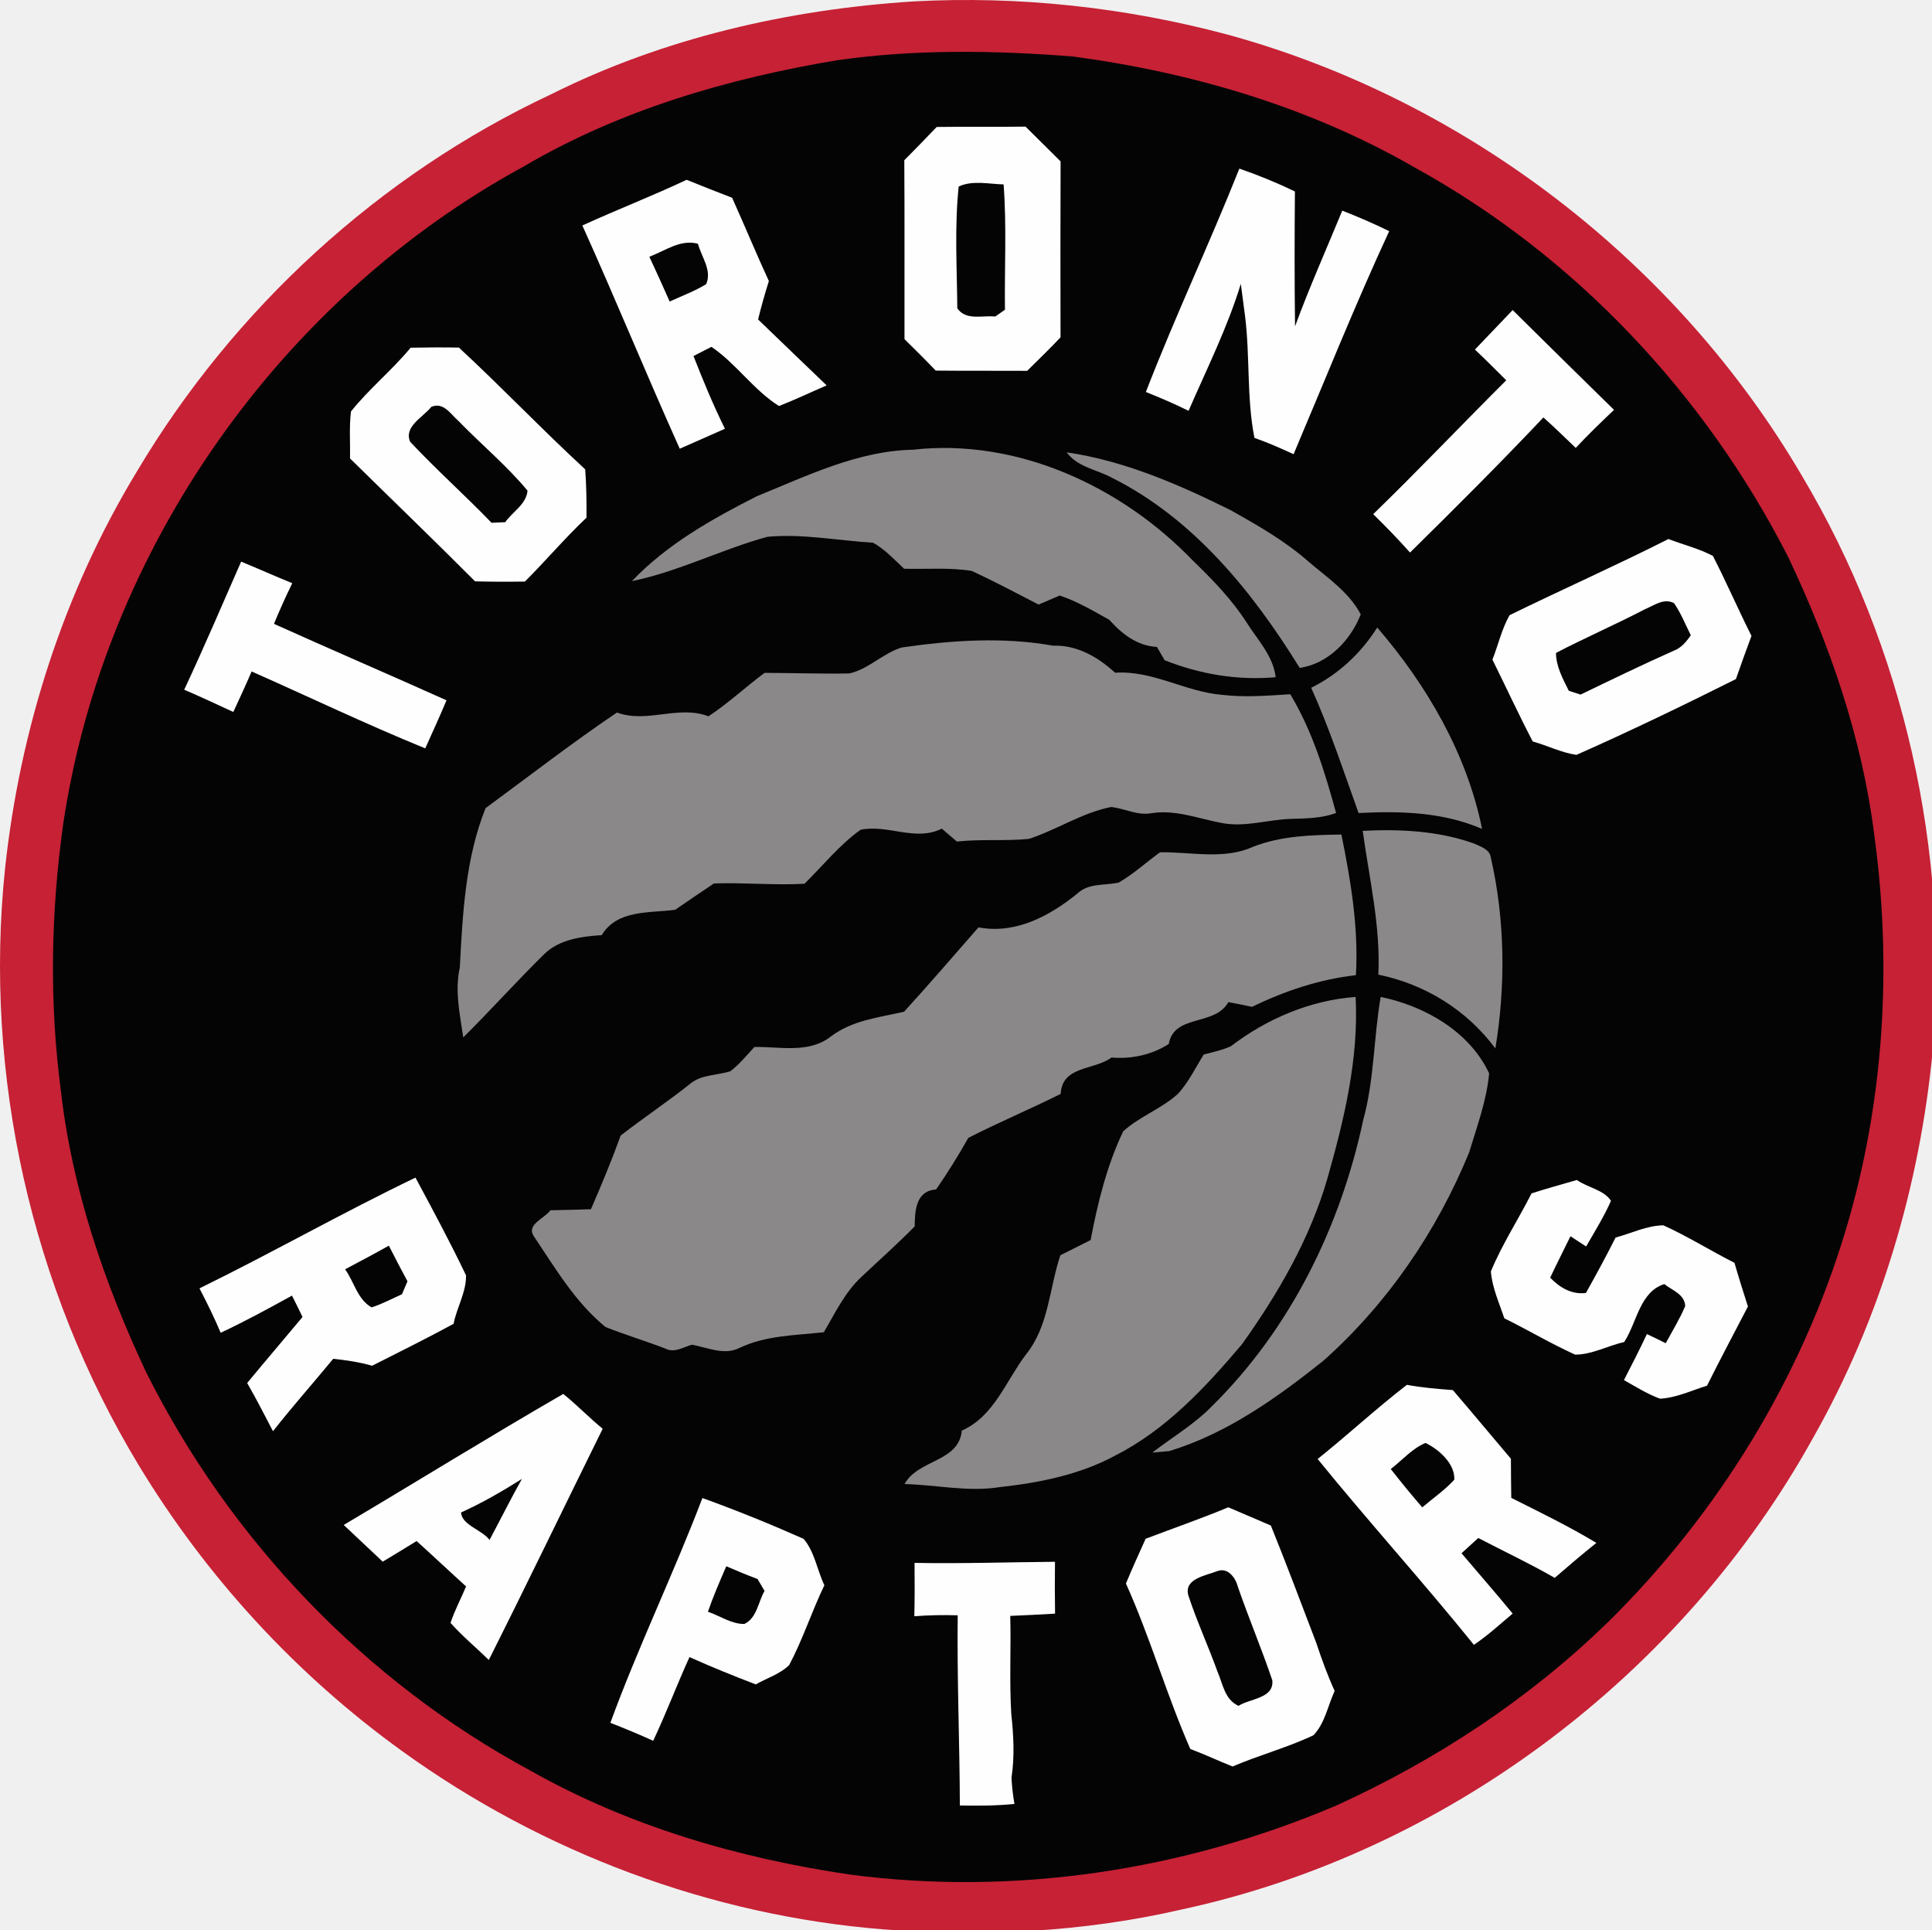
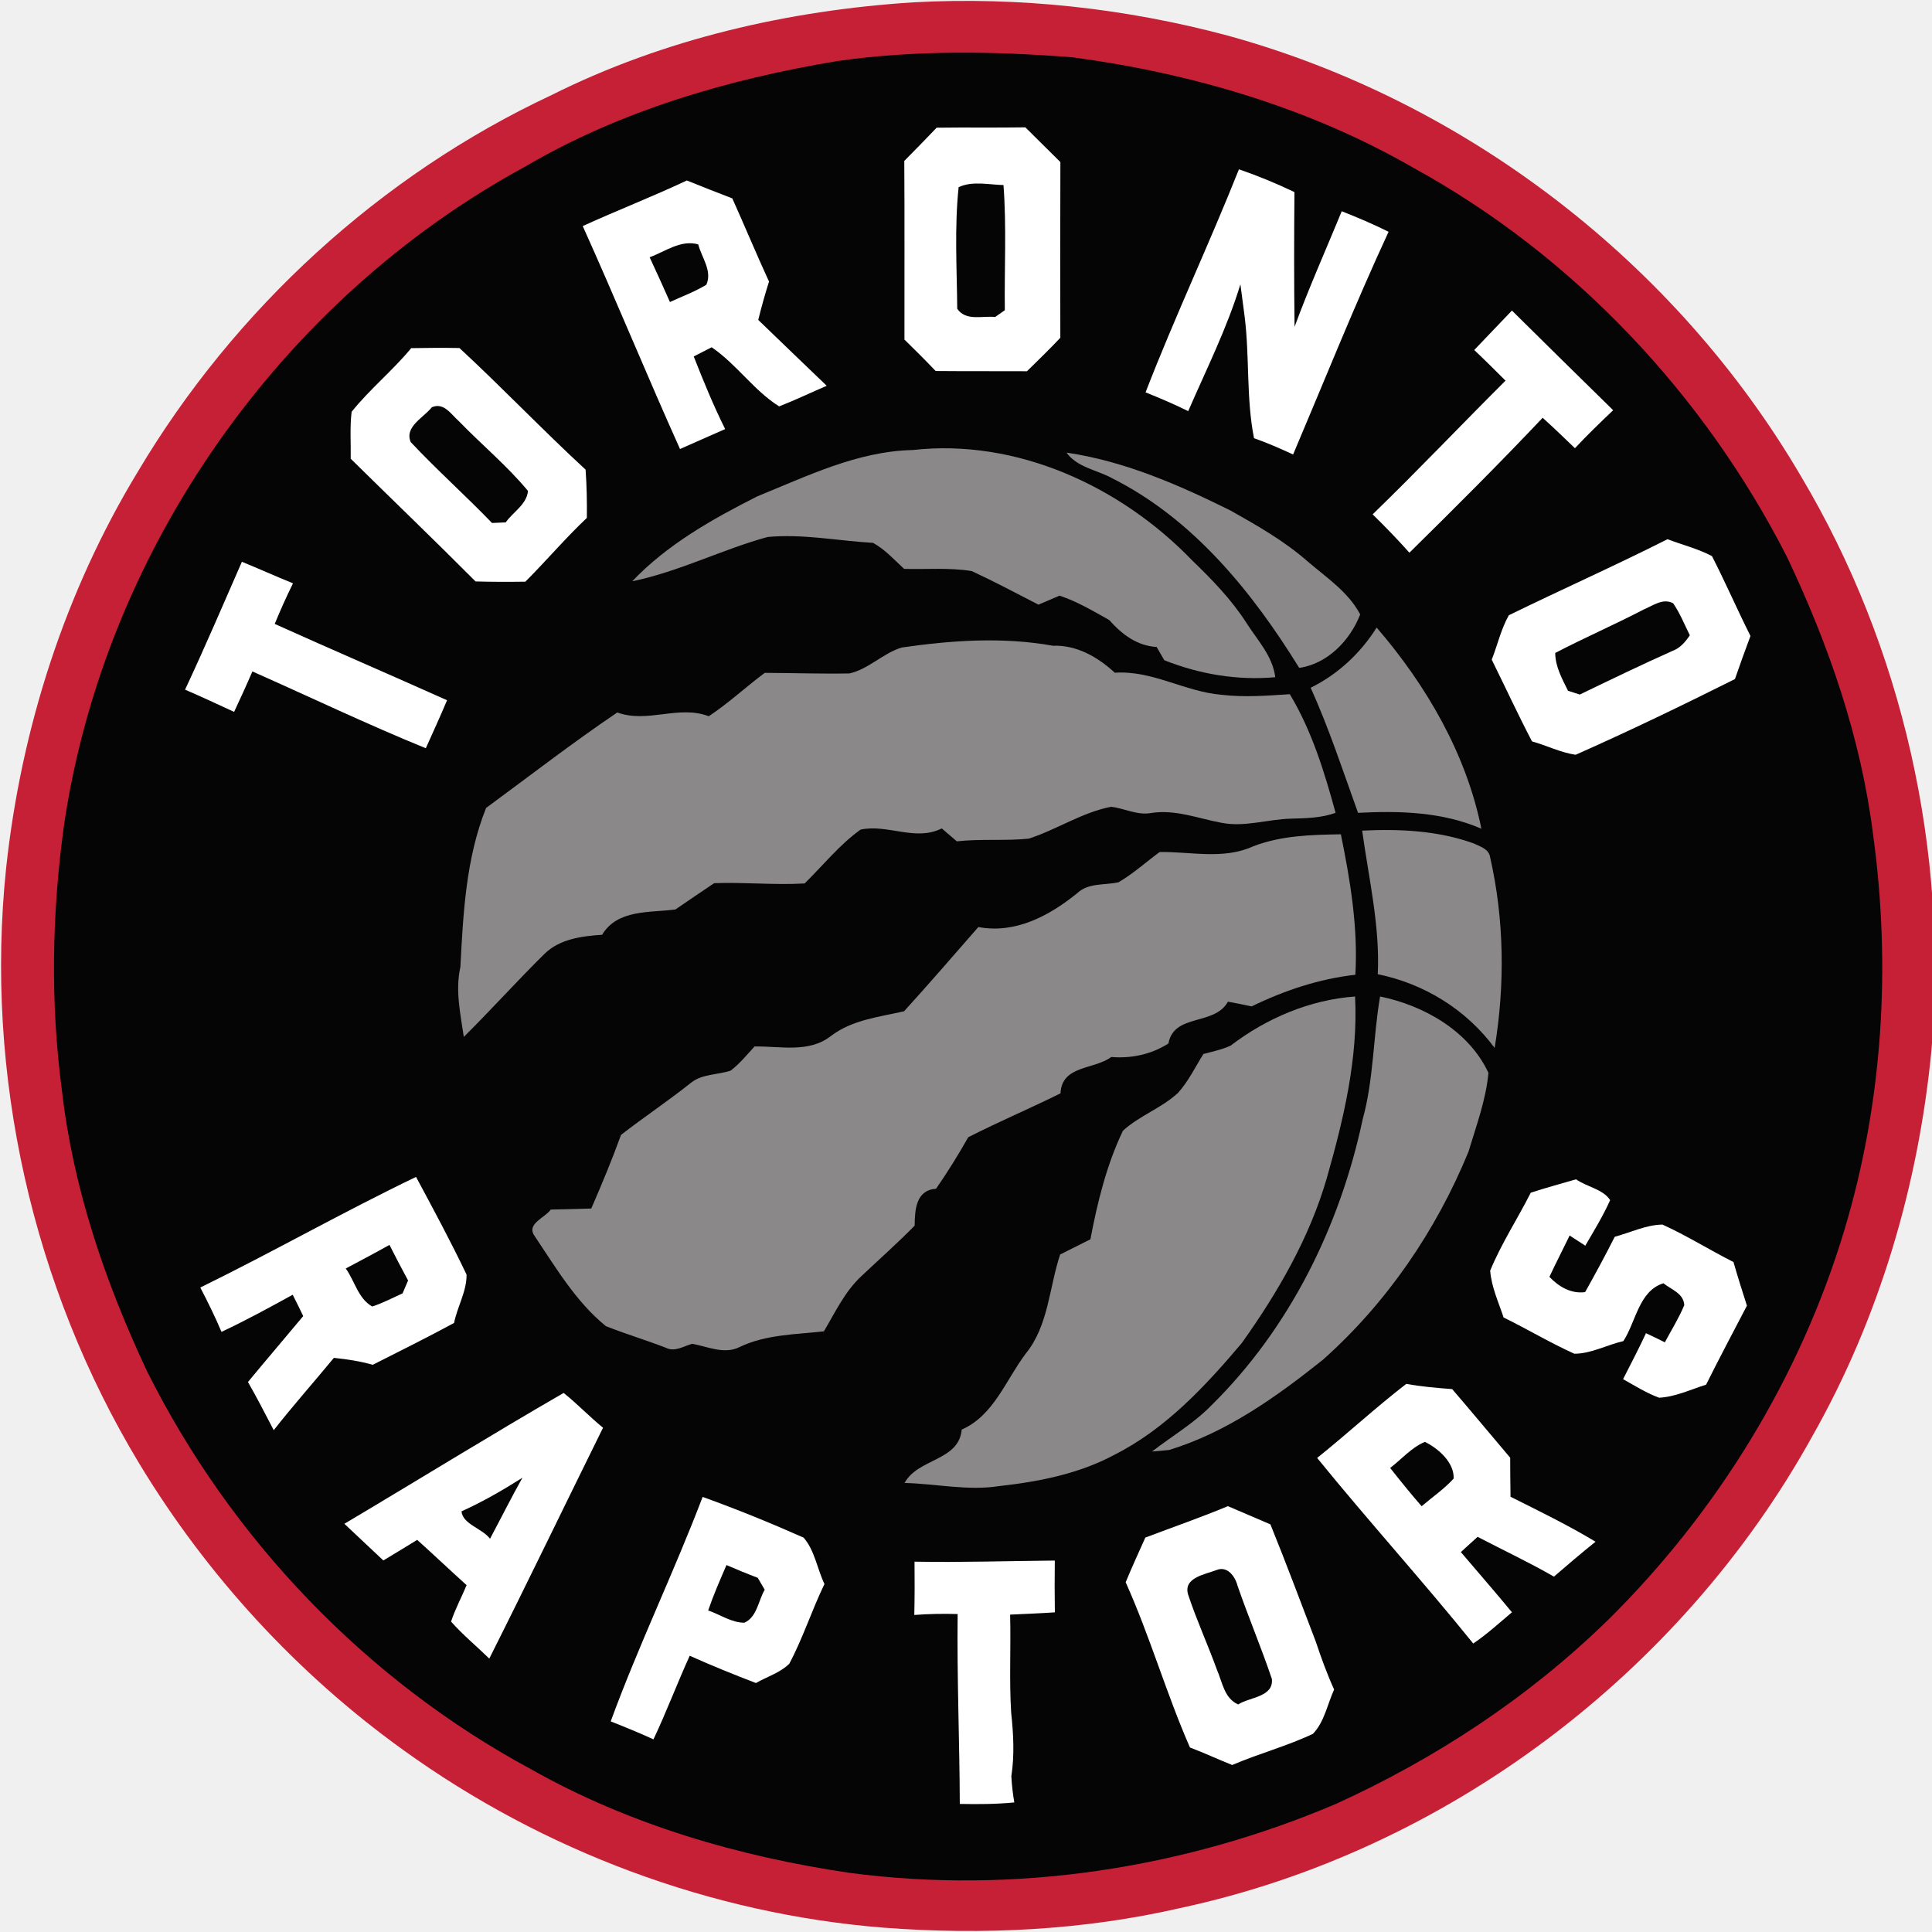
- <svg xmlns="http://www.w3.org/2000/svg" version="1.1" id="Layer_1">
-   <path fill="#C62135" d="M94.378,0.146c10.915-0.589,21.901,0.614,32.455,3.436c24.67,6.775,46.379,23.508,59.303,45.566  c10.548,17.708,15.254,38.779,13.509,59.297c-1.336,13.978-5.397,27.769-12.335,40.006c-13.568,24.514-37.913,42.896-65.351,48.78  c-10.042,2.311-20.427,2.81-30.68,2.033c-17.853-1.42-35.205-7.924-49.712-18.394c-10.951-7.882-20.271-18.027-27.257-29.573  C3.24,132.976-1.7,111.014,0.521,89.708C2.066,75.285,6.604,61.109,14.143,48.69c10-16.817,25.061-30.65,42.787-38.954  C68.548,3.924,81.46,0.97,94.378,0.146L94.378,0.146z" />
-   <path fill="#040404" d="M86.466,6.223c8.057-1.155,16.246-1.023,24.338-0.391c12.329,1.648,24.537,5.235,35.35,11.48  c16.547,9.104,30.024,23.46,38.575,40.253c4.29,9.056,7.623,18.659,8.869,28.635c1.877,13.616,1.01,27.672-2.949,40.861  c-4.585,15.277-13.177,29.248-24.519,40.439c-0.012,0.013-0.042,0.036-0.054,0.049c-8.129,7.918-17.715,14.224-28.033,18.917  c-15.765,6.709-33.268,9.38-50.284,7.13c-11.456-1.685-22.816-4.994-32.937-10.71c-17.088-9.206-31.102-23.869-39.754-41.223  c-4.308-9.182-7.629-18.893-8.779-29.007c-1.209-9.122-1.035-18.412,0.235-27.516c4.212-28.4,22.431-54.291,47.642-67.985  C64.041,11.355,75.227,8.094,86.466,6.223L86.466,6.223z" />
-   <path fill="#FEFEFE" d="M93.41,16.548c1.125-1.137,2.244-2.274,3.346-3.436c3.057-0.042,6.119,0.012,9.176-0.036  c1.209,1.191,2.412,2.395,3.622,3.592c-0.018,6.059-0.024,12.112-0.006,18.171c-1.119,1.186-2.287,2.316-3.448,3.46  c-3.146-0.018-6.299,0.006-9.446-0.024c-1.053-1.107-2.136-2.185-3.225-3.25C93.416,28.871,93.452,22.709,93.41,16.548L93.41,16.548  z" />
-   <path fill="#FEFEFE" d="M118.362,40.483c3.009-7.774,6.576-15.325,9.657-23.069c1.955,0.674,3.875,1.462,5.74,2.359  c-0.042,4.645-0.048,9.284,0.012,13.929c1.486-4.038,3.243-7.973,4.88-11.95c1.637,0.65,3.262,1.336,4.844,2.125  c-3.514,7.581-6.612,15.343-9.874,23.033c-1.33-0.614-2.665-1.204-4.043-1.685c-0.818-4.146-0.445-8.394-0.969-12.575  c-0.139-1.113-0.289-2.226-0.439-3.339c-1.378,4.531-3.52,8.785-5.396,13.117C121.329,41.711,119.848,41.079,118.362,40.483  L118.362,40.483z" />
-   <path fill="#FEFEFE" d="M60.154,23.287c3.568-1.63,7.226-3.044,10.77-4.717c1.559,0.632,3.123,1.251,4.699,1.853  c1.288,2.858,2.485,5.758,3.797,8.604c-0.415,1.312-0.789,2.635-1.113,3.965c2.365,2.274,4.711,4.548,7.082,6.811  c-1.643,0.705-3.255,1.48-4.922,2.13c-2.599-1.625-4.41-4.368-6.979-6.113c-0.463,0.235-1.39,0.716-1.854,0.951  c0.999,2.539,2.034,5.066,3.249,7.509c-1.558,0.68-3.11,1.377-4.668,2.063C66.773,38.696,63.602,30.929,60.154,23.287L60.154,23.287  z" />
-   <path fill="#040404" d="M99.029,19.262c1.444-0.668,3.105-0.252,4.639-0.217c0.325,4.303,0.084,8.628,0.139,12.943  c-0.253,0.174-0.753,0.529-1.005,0.704c-1.33-0.15-3.015,0.458-3.917-0.854C98.849,27.655,98.59,23.419,99.029,19.262L99.029,19.262  z" />
-   <path fill="#040404" d="M67.074,26.512c1.625-0.596,3.207-1.835,5.024-1.335c0.349,1.359,1.48,2.743,0.842,4.176  c-1.191,0.722-2.503,1.209-3.766,1.787C68.488,29.586,67.79,28.046,67.074,26.512L67.074,26.512z" />
-   <path fill="#FEFEFE" d="M152.352,36.103c1.306-1.354,2.593-2.726,3.898-4.08c3.483,3.442,6.968,6.884,10.47,10.307  c-1.348,1.282-2.684,2.569-3.953,3.929c-1.102-1.059-2.202-2.124-3.34-3.147c-4.488,4.748-9.121,9.369-13.779,13.954  c-1.221-1.372-2.496-2.684-3.802-3.965c4.669-4.525,9.14-9.242,13.742-13.827C154.518,38.209,153.453,37.138,152.352,36.103  L152.352,36.103z" />
-   <path fill="#FEFEFE" d="M36.255,42.493c1.877-2.347,4.248-4.26,6.161-6.583c1.661-0.03,3.328-0.042,4.988-0.012  c4.435,4.104,8.604,8.484,13.045,12.576c0.12,1.661,0.15,3.327,0.132,4.994c-2.227,2.1-4.2,4.435-6.36,6.595  c-1.721,0.024-3.436,0.024-5.151-0.024c-4.26-4.278-8.616-8.46-12.912-12.69C36.188,45.73,36.057,44.106,36.255,42.493  L36.255,42.493z" />
-   <path fill="#040404" d="M42.368,45.628c-0.686-1.583,1.348-2.539,2.178-3.604c1.257-0.542,1.998,0.74,2.804,1.444  c2.353,2.431,4.982,4.603,7.142,7.208c-0.126,1.408-1.552,2.178-2.304,3.255c-0.47,0.018-0.945,0.042-1.414,0.06  C48.03,51.146,45.07,48.51,42.368,45.628L42.368,45.628z" />
-   <path fill="#8B888A" d="M78.211,51.235c5.174-2.1,10.379-4.669,16.083-4.789c10.77-1.209,21.528,3.772,28.905,11.432  c2.045,1.974,4.043,4.031,5.583,6.432c1.138,1.793,2.726,3.43,2.991,5.632c-3.924,0.349-7.828-0.307-11.475-1.757  c-0.198-0.343-0.596-1.029-0.794-1.372c-2.034-0.108-3.61-1.33-4.91-2.792c-1.667-0.926-3.309-1.913-5.133-2.515  c-0.728,0.312-1.455,0.62-2.178,0.932c-2.292-1.179-4.561-2.388-6.896-3.472c-2.31-0.379-4.669-0.163-6.998-0.229  c-1.023-0.944-1.979-2.01-3.207-2.689c-3.634-0.21-7.274-0.951-10.92-0.608c-4.729,1.3-9.158,3.586-13.99,4.579  C68.897,56.211,73.56,53.588,78.211,51.235L78.211,51.235z" />
-   <path fill="#8B888A" d="M110.185,46.717c5.986,0.873,11.606,3.328,16.985,5.999c2.769,1.559,5.554,3.147,7.954,5.253  c1.944,1.672,4.206,3.153,5.434,5.481c-1.04,2.677-3.363,5.103-6.306,5.529c-4.855-7.858-10.956-15.403-19.362-19.621  C113.314,48.492,111.304,48.257,110.185,46.717L110.185,46.717z" />
-   <path fill="#FEFEFE" d="M155.931,63.535c5.446-2.666,10.993-5.126,16.409-7.865c1.527,0.584,3.141,0.981,4.596,1.745  c1.396,2.72,2.612,5.53,3.983,8.261c-0.547,1.486-1.095,2.966-1.606,4.458c-5.438,2.72-10.914,5.367-16.474,7.828  c-1.565-0.229-2.997-0.962-4.513-1.384c-1.456-2.786-2.774-5.638-4.164-8.454C154.764,66.603,155.12,64.966,155.931,63.535  L155.931,63.535z" />
-   <path fill="#FEFEFE" d="M24.907,58.005c1.769,0.722,3.508,1.51,5.283,2.226c-0.674,1.378-1.306,2.78-1.89,4.2  c5.927,2.672,11.896,5.235,17.823,7.895c-0.698,1.667-1.457,3.309-2.196,4.964c-6.06-2.467-11.956-5.295-17.937-7.942  c-0.602,1.402-1.24,2.792-1.89,4.182c-1.685-0.776-3.37-1.564-5.072-2.298C21.074,66.862,22.97,62.421,24.907,58.005L24.907,58.005z  " />
-   <path fill="#040404" d="M169.879,62.938c0.956-0.391,1.979-1.209,3.044-0.644c0.71,1.029,1.167,2.196,1.727,3.31  c-0.451,0.667-0.98,1.311-1.757,1.6c-3.242,1.444-6.432,2.99-9.627,4.531c-0.307-0.102-0.908-0.295-1.216-0.391  c-0.613-1.239-1.312-2.491-1.323-3.911C163.742,65.863,166.864,64.509,169.879,62.938L169.879,62.938z" />
-   <path fill="#8B888A" d="M142.261,64.81c5.127,5.951,9.267,13.051,10.83,20.801c-4.031-1.745-8.436-1.865-12.756-1.643  c-1.563-4.338-2.996-8.725-4.897-12.936C138.253,69.642,140.588,67.463,142.261,64.81L142.261,64.81z" />
-   <path fill="#8B888A" d="M93.133,66.874c5.181-0.752,10.469-1.113,15.65-0.187c2.473-0.09,4.64,1.179,6.402,2.792  c3.868-0.265,7.244,1.968,11.029,2.28c2.347,0.283,4.717,0.09,7.063-0.06c2.274,3.773,3.58,8.039,4.735,12.269  c-1.479,0.536-3.057,0.56-4.603,0.602c-2.413,0.06-4.796,0.902-7.208,0.427c-2.401-0.445-4.772-1.408-7.263-1.011  c-1.427,0.265-2.75-0.476-4.14-0.644c-3.021,0.583-5.626,2.364-8.526,3.297c-2.467,0.246-4.964,0-7.431,0.276  c-0.523-0.445-1.041-0.89-1.558-1.336c-2.732,1.372-5.572-0.475-8.394,0.121c-2.185,1.559-3.881,3.7-5.789,5.572  c-3.123,0.181-6.239-0.145-9.356-0.03c-1.335,0.909-2.684,1.799-4.007,2.72c-2.666,0.355-5.981-0.036-7.582,2.618  c-2.088,0.138-4.368,0.427-5.944,1.961c-2.846,2.805-5.518,5.782-8.358,8.599c-0.349-2.389-0.896-4.808-0.355-7.221  c0.289-5.535,0.572-11.246,2.66-16.456c4.506-3.31,8.929-6.739,13.568-9.874c3.147,1.149,6.336-0.807,9.459,0.391  c2.04-1.348,3.833-3.033,5.794-4.489c2.918,0.012,5.837,0.114,8.755,0.06C89.715,69.112,91.195,67.47,93.133,66.874L93.133,66.874z" />
-   <path fill="#8B888A" d="M140.762,85.809c3.863-0.193,7.841-0.006,11.518,1.318c0.655,0.312,1.601,0.578,1.715,1.432  c1.468,6.457,1.546,13.195,0.469,19.724c-2.936-3.96-7.269-6.643-12.088-7.624C142.616,95.646,141.437,90.737,140.762,85.809  L140.762,85.809z" />
-   <path fill="#8B888A" d="M129.427,87.458c2.9-1.143,6.059-1.221,9.133-1.27c0.976,4.783,1.782,9.621,1.499,14.525  c-3.761,0.427-7.341,1.624-10.729,3.272c-0.818-0.175-1.637-0.343-2.448-0.487c-1.402,2.527-5.59,1.186-6.156,4.326  c-1.78,1.125-3.82,1.564-5.914,1.396c-1.793,1.33-5.108,0.831-5.247,3.756c-3.152,1.57-6.401,2.936-9.542,4.542  c-1.029,1.823-2.136,3.604-3.328,5.325c-2.094,0.15-2.19,2.166-2.214,3.82c-1.775,1.806-3.67,3.484-5.511,5.223  c-1.709,1.589-2.702,3.731-3.875,5.705c-2.937,0.33-6.011,0.318-8.73,1.63c-1.577,0.788-3.303-0.061-4.898-0.343  c-0.891,0.253-1.805,0.884-2.731,0.403c-2.046-0.788-4.152-1.42-6.186-2.227c-3.135-2.551-5.211-6.113-7.437-9.423  c-0.74-1.186,1.161-1.805,1.739-2.635c1.396-0.024,2.792-0.066,4.188-0.108c1.089-2.509,2.142-5.037,3.075-7.612  c2.371-1.847,4.879-3.507,7.226-5.384c1.162-0.934,2.744-0.819,4.104-1.258c0.938-0.716,1.685-1.638,2.479-2.503  c2.659-0.049,5.625,0.704,7.906-1.09c2.203-1.672,4.958-1.955,7.558-2.552c2.605-2.857,5.132-5.799,7.683-8.711  c3.821,0.722,7.335-1.162,10.211-3.49c1.162-1.107,2.828-0.819,4.278-1.137c1.522-0.885,2.84-2.088,4.26-3.129  C123.013,87.969,126.394,88.824,129.427,87.458L129.427,87.458z" />
-   <path fill="#8B888A" d="M127.153,108.047c3.694-2.827,8.207-4.753,12.876-5.084c0.331,6.39-1.191,12.689-2.925,18.785  c-1.798,6.197-5.077,11.847-8.803,17.069c-3.766,4.452-7.863,8.863-13.141,11.529c-3.664,1.973-7.804,2.791-11.901,3.242  c-3.267,0.523-6.546-0.24-9.819-0.318c1.384-2.558,5.613-2.257,5.909-5.518c3.333-1.475,4.548-5.12,6.613-7.847  c2.376-2.918,2.419-6.829,3.567-10.265c1.041-0.523,2.088-1.041,3.129-1.57c0.728-3.839,1.673-7.695,3.363-11.228  c1.709-1.564,4.001-2.334,5.698-3.917c1.077-1.197,1.775-2.665,2.623-4.019C125.288,108.656,126.256,108.458,127.153,108.047  L127.153,108.047z" />
-   <path fill="#8B888A" d="M142.616,102.963c4.537,0.926,9.188,3.568,11.204,7.894c-0.253,2.799-1.258,5.482-2.063,8.16  c-3.346,8.158-8.448,15.631-15.049,21.51c-4.819,3.845-9.964,7.521-15.927,9.338c-0.439,0.043-1.312,0.121-1.751,0.157  c2.059-1.595,4.338-2.919,6.161-4.796c8.075-7.96,13.273-18.514,15.62-29.543C141.96,111.526,141.888,107.187,142.616,102.963  L142.616,102.963z" />
-   <path fill="#FEFEFE" d="M20.605,133.06c7.503-3.677,14.771-7.816,22.311-11.438c1.793,3.34,3.592,6.679,5.223,10.097  c0.03,1.727-0.957,3.321-1.288,5.006c-2.773,1.498-5.596,2.906-8.412,4.326c-1.317-0.373-2.666-0.577-4.019-0.716  c-2.064,2.503-4.218,4.928-6.222,7.479c-0.873-1.672-1.727-3.351-2.666-4.981c1.889-2.286,3.821-4.543,5.716-6.817  c-0.354-0.74-0.716-1.479-1.089-2.208c-2.425,1.336-4.855,2.665-7.365,3.839C22.139,136.086,21.387,134.564,20.605,133.06  L20.605,133.06z" />
-   <path fill="#FEFEFE" d="M158.2,123.252c1.547-0.505,3.117-0.927,4.682-1.384c1.101,0.782,2.804,1.017,3.525,2.153  c-0.728,1.638-1.673,3.165-2.568,4.712c-0.403-0.265-1.21-0.788-1.619-1.054c-0.691,1.427-1.42,2.841-2.094,4.278  c0.98,1.018,2.226,1.77,3.694,1.577c1.059-1.89,2.088-3.791,3.062-5.723c1.631-0.439,3.22-1.233,4.934-1.264  c2.521,1.144,4.874,2.624,7.347,3.875c0.434,1.511,0.909,3.015,1.39,4.513c-1.413,2.72-2.857,5.428-4.224,8.172  c-1.601,0.499-3.164,1.257-4.855,1.348c-1.317-0.482-2.509-1.24-3.73-1.92c0.807-1.577,1.625-3.147,2.371-4.754  c0.644,0.301,1.3,0.62,1.949,0.945c0.68-1.27,1.45-2.503,2.01-3.839c-0.054-1.228-1.354-1.619-2.154-2.269  c-2.545,0.788-2.84,3.989-4.146,5.981c-1.691,0.384-3.327,1.305-5.066,1.305c-2.503-1.125-4.855-2.544-7.316-3.748  c-0.529-1.589-1.257-3.153-1.391-4.844C155.155,128.511,156.834,125.955,158.2,123.252L158.2,123.252z" />
-   <path fill="#040404" d="M35.647,131.092c1.511-0.807,3.027-1.601,4.519-2.442c0.62,1.238,1.275,2.461,1.925,3.682  c-0.138,0.337-0.427,0.999-0.571,1.336c-1.042,0.464-2.052,1.012-3.141,1.354C36.929,134.204,36.574,132.375,35.647,131.092  L35.647,131.092z" />
-   <path fill="#FEFEFE" d="M136.106,150.684c3.122-2.498,6.053-5.218,9.218-7.66c1.564,0.289,3.159,0.421,4.747,0.541  c2.021,2.348,3.995,4.736,5.999,7.095c0.006,1.342,0.012,2.689,0.036,4.037c2.96,1.486,5.951,2.937,8.791,4.651  c-1.462,1.173-2.889,2.383-4.303,3.61c-2.574-1.48-5.265-2.744-7.895-4.116c-0.583,0.523-1.16,1.047-1.732,1.576  c1.757,2.076,3.557,4.122,5.283,6.229c-1.312,1.106-2.581,2.268-4.002,3.23C146.997,163.374,141.376,157.169,136.106,150.684  L136.106,150.684z" />
-   <path fill="#FEFEFE" d="M35.503,157.495c7.569-4.488,15.06-9.134,22.678-13.532c1.414,1.132,2.665,2.449,4.073,3.598  c-3.929,7.955-7.78,15.952-11.763,23.876c-1.312-1.281-2.737-2.455-3.953-3.827c0.427-1.3,1.083-2.509,1.606-3.767  c-1.715-1.552-3.394-3.141-5.109-4.687c-1.161,0.715-2.328,1.426-3.501,2.13C38.187,160.021,36.851,158.752,35.503,157.495  L35.503,157.495z" />
-   <path fill="#040404" d="M143.658,151.718c1.185-0.902,2.195-2.112,3.592-2.695c1.366,0.662,3.057,2.136,2.973,3.797  c-0.981,1.083-2.203,1.913-3.31,2.857C145.788,154.39,144.716,153.06,143.658,151.718L143.658,151.718z" />
-   <path fill="#040404" d="M47.621,156.207c2.184-0.986,4.266-2.189,6.293-3.471c-1.161,2.075-2.226,4.205-3.346,6.305  C49.775,157.982,47.717,157.525,47.621,156.207L47.621,156.207z" />
-   <path fill="#FEFEFE" d="M72.555,154.715c3.526,1.269,7.016,2.689,10.446,4.212c1.143,1.311,1.402,3.23,2.154,4.795  c-1.312,2.708-2.226,5.596-3.64,8.249c-0.951,0.933-2.305,1.336-3.448,1.992c-2.304-0.885-4.597-1.812-6.847-2.822  c-1.3,2.858-2.407,5.807-3.749,8.646c-1.456-0.668-2.936-1.27-4.422-1.859C65.924,170.07,69.577,162.531,72.555,154.715  L72.555,154.715z" />
-   <path fill="#FEFEFE" d="M126.875,155.671c1.463,0.632,2.937,1.246,4.398,1.884c1.625,4.001,3.129,8.044,4.675,12.076  c0.566,1.696,1.174,3.381,1.914,5.005c-0.698,1.522-1.011,3.358-2.19,4.579c-2.689,1.276-5.607,2.046-8.352,3.226  c-1.468-0.584-2.894-1.257-4.368-1.812c-2.455-5.602-4.14-11.511-6.648-17.088c0.644-1.559,1.348-3.086,2.034-4.62  C121.184,157.837,124.066,156.845,126.875,155.671L126.875,155.671z" />
-   <path fill="#FEFEFE" d="M94.469,161.412c4.837,0.09,9.668-0.072,14.506-0.114c-0.024,1.787-0.018,3.568,0.007,5.355  c-1.541,0.102-3.087,0.162-4.628,0.234c0.091,3.382-0.102,6.769,0.108,10.145c0.235,2.184,0.355,4.393,0.019,6.57  c0.048,0.908,0.15,1.811,0.307,2.708c-1.878,0.186-3.761,0.192-5.638,0.156c-0.024-6.547-0.301-13.087-0.223-19.64  c-1.498-0.042-2.997-0.018-4.482,0.097C94.487,165.088,94.487,163.247,94.469,161.412L94.469,161.412z" />
-   <path fill="#040404" d="M73.126,166.459c0.548-1.601,1.222-3.146,1.896-4.698c1.065,0.463,2.142,0.908,3.231,1.316  c0.181,0.308,0.542,0.921,0.722,1.234c-0.668,1.137-0.782,2.804-2.094,3.412C75.539,167.729,74.366,166.875,73.126,166.459  L73.126,166.459z" />
-   <path fill="#040404" d="M122.766,164.824c-0.541-1.77,1.758-2.088,2.948-2.552c1.107-0.445,1.913,0.668,2.154,1.613  c1.119,3.242,2.461,6.407,3.556,9.656c0.193,1.884-2.316,1.871-3.489,2.636c-1.444-0.644-1.625-2.293-2.19-3.58  C124.8,169.986,123.638,167.458,122.766,164.824L122.766,164.824z" />
-   <path fill="#8B888A" d="M166.077,167.549c0.012-0.013,0.042-0.036,0.054-0.049C166.119,167.513,166.088,167.537,166.077,167.549  L166.077,167.549z" />
+ <svg xmlns="http://www.w3.org/2000/svg" version="1.1" id="Layer_1" x="0px" y="0px" width="512px" height="512px" viewBox="0 0 512 512" enable-background="new 0 0 512 512" xml:space="preserve">
+   <g>
+     <path fill="#C62036" d="M242.128,0.614c27.97-1.51,56.123,1.573,83.167,8.803c63.217,17.361,118.846,60.241,151.964,116.765   c27.026,45.376,39.088,99.372,34.615,151.949c-3.423,35.817-13.831,71.158-31.608,102.516   c-34.769,62.817-97.152,109.92-167.461,124.999c-25.732,5.921-52.345,7.2-78.617,5.21c-45.747-3.639-90.213-20.304-127.387-47.134   c-28.061-20.195-51.945-46.193-69.846-75.78C8.586,340.992-4.072,284.714,1.617,230.118c3.96-36.958,15.587-73.284,34.907-105.108   c25.625-43.093,64.217-78.542,109.64-99.818C175.938,10.296,209.025,2.727,242.128,0.614L242.128,0.614z" />
+     <path fill="#050505" d="M221.854,16.188c20.644-2.961,41.629-2.622,62.365-1.002c31.594,4.224,62.877,13.413,90.584,29.418   c42.401,23.327,76.938,60.116,98.849,103.148c10.993,23.204,19.534,47.812,22.728,73.376c4.81,34.892,2.587,70.911-7.557,104.706   c-11.749,39.148-33.766,74.947-62.829,103.627c-0.03,0.033-0.109,0.093-0.138,0.124c-20.831,20.291-45.396,36.448-71.837,48.476   c-40.396,17.191-85.248,24.035-128.851,18.27c-29.355-4.314-58.467-12.797-84.4-27.443C96.98,445.297,61.07,407.725,38.898,363.253   c-11.039-23.527-19.55-48.411-22.495-74.33c-3.099-23.374-2.652-47.181,0.602-70.507c10.792-72.776,57.48-139.121,122.082-174.214   C164.388,29.339,193.051,20.982,221.854,16.188L221.854,16.188z" />
+     <path fill="#FFFFFF" d="M239.646,42.645c2.882-2.915,5.749-5.828,8.574-8.804c7.832-0.108,15.68,0.031,23.512-0.093   c3.099,3.053,6.181,6.137,9.281,9.205c-0.044,15.526-0.062,31.039-0.015,46.563c-2.867,3.038-5.86,5.936-8.836,8.865   c-8.062-0.045-16.142,0.016-24.206-0.061c-2.697-2.838-5.474-5.598-8.266-8.327C239.662,74.222,239.755,58.433,239.646,42.645   L239.646,42.645z" />
+     <path fill="#FFFFFF" d="M303.586,103.979c7.711-19.921,16.853-39.271,24.747-59.114c5.01,1.727,9.93,3.747,14.71,6.044   c-0.107,11.902-0.123,23.789,0.03,35.693c3.808-10.346,8.31-20.429,12.504-30.622c4.192,1.665,8.359,3.422,12.411,5.444   c-9.001,19.426-16.942,39.315-25.301,59.022c-3.409-1.573-6.828-3.084-10.36-4.318c-2.098-10.623-1.142-21.509-2.483-32.225   c-0.355-2.852-0.74-5.704-1.125-8.558c-3.532,11.61-9.019,22.512-13.829,33.614C311.188,107.125,307.395,105.506,303.586,103.979   L303.586,103.979z" />
+     <path fill="#FFFFFF" d="M154.429,59.913c9.143-4.177,18.517-7.8,27.597-12.088c3.997,1.62,8.002,3.207,12.043,4.75   c3.299,7.323,6.367,14.754,9.73,22.048c-1.063,3.362-2.021,6.753-2.854,10.162c6.059,5.827,12.073,11.654,18.147,17.451   c-4.209,1.806-8.34,3.794-12.611,5.46c-6.662-4.164-11.302-11.194-17.886-15.666c-1.186,0.602-3.562,1.836-4.748,2.437   c2.558,6.506,5.21,12.983,8.325,19.243c-3.993,1.741-7.972,3.529-11.962,5.287C171.391,99.399,163.263,79.496,154.429,59.913   L154.429,59.913z" />
+     <path fill="#050505" d="M254.047,49.599c3.699-1.713,7.956-0.647,11.888-0.556c0.833,11.026,0.216,22.11,0.355,33.167   c-0.648,0.445-1.931,1.356-2.575,1.802c-3.407-0.384-7.727,1.173-10.038-2.188C253.584,71.107,252.921,60.252,254.047,49.599   L254.047,49.599z" />
+     <path fill="#050505" d="M172.161,68.178c4.161-1.527,8.218-4.702,12.874-3.422c0.896,3.483,3.793,7.029,2.158,10.7   c-3.051,1.85-6.414,3.099-9.651,4.579C175.783,76.056,173.994,72.11,172.161,68.178L172.161,68.178z" />
+     <path fill="#FFFFFF" d="M390.686,92.754c3.347-3.47,6.645-6.984,9.99-10.454c8.927,8.82,17.854,17.64,26.829,26.412   c-3.452,3.285-6.878,6.584-10.13,10.069c-2.821-2.714-5.643-5.444-8.559-8.064c-11.501,12.165-23.372,24.006-35.308,35.756   c-3.129-3.517-6.397-6.878-9.743-10.162c11.962-11.595,23.42-23.683,35.215-35.432C396.237,98.151,393.508,95.407,390.686,92.754   L390.686,92.754z" />
+     <path fill="#FFFFFF" d="M93.186,109.129c4.812-6.013,10.887-10.917,15.789-16.868c4.257-0.077,8.527-0.109,12.783-0.031   c11.364,10.515,22.048,21.74,33.427,32.226c0.309,4.255,0.386,8.525,0.339,12.795c-5.705,5.382-10.762,11.365-16.298,16.901   c-4.409,0.061-8.805,0.061-13.197-0.063c-10.917-10.963-22.079-21.679-33.088-32.518C93.016,117.424,92.679,113.262,93.186,109.129   L93.186,109.129z" />
+     <path fill="#050505" d="M108.852,117.163c-1.759-4.056,3.454-6.506,5.582-9.236c3.222-1.388,5.119,1.897,7.184,3.7   c6.029,6.229,12.767,11.795,18.303,18.472c-0.324,3.607-3.979,5.582-5.905,8.341c-1.204,0.046-2.42,0.108-3.624,0.154   C123.361,131.301,115.775,124.548,108.852,117.163L108.852,117.163z" />
+     <path fill="#8B888A" d="M200.7,131.531c13.259-5.38,26.596-11.964,41.213-12.272c27.599-3.098,55.168,9.667,74.069,29.296   c5.241,5.057,10.36,10.331,14.308,16.482c2.915,4.595,6.984,8.789,7.665,14.432c-10.056,0.895-20.06-0.787-29.403-4.502   c-0.509-0.879-1.527-2.637-2.035-3.516c-5.212-0.275-9.251-3.407-12.581-7.155c-4.273-2.374-8.479-4.902-13.154-6.443   c-1.864,0.8-3.728,1.587-5.581,2.388c-5.872-3.022-11.687-6.12-17.669-8.896c-5.92-0.971-11.965-0.417-17.933-0.585   c-2.62-2.42-5.072-5.151-8.218-6.893c-9.311-0.538-18.639-2.436-27.983-1.557c-12.119,3.33-23.467,9.19-35.848,11.734   C176.832,144.282,188.781,137.561,200.7,131.531L200.7,131.531z" />
+     <path fill="#8B888A" d="M282.633,119.952c15.34,2.236,29.743,8.527,43.525,15.374c7.094,3.993,14.232,8.063,20.383,13.46   c4.982,4.285,10.778,8.079,13.924,14.046c-2.665,6.86-8.618,13.075-16.158,14.169c-12.442-20.137-28.075-39.471-49.616-50.279   C290.651,124.501,285.501,123.899,282.633,119.952L282.633,119.952z" />
+     <path fill="#FFFFFF" d="M399.858,163.048c13.955-6.832,28.17-13.136,42.049-20.153c3.913,1.497,8.049,2.514,11.776,4.472   c3.577,6.97,6.694,14.17,10.207,21.17c-1.401,3.809-2.806,7.601-4.115,11.424c-13.938,6.971-27.968,13.754-42.215,20.061   c-4.012-0.586-7.681-2.465-11.564-3.546c-3.731-7.14-7.108-14.448-10.67-21.662C396.868,170.911,397.778,166.717,399.858,163.048   L399.858,163.048z" />
+     <path fill="#FFFFFF" d="M64.106,148.877c4.533,1.85,8.991,3.871,13.538,5.705c-1.726,3.532-3.346,7.125-4.841,10.762   c15.187,6.846,30.481,13.414,45.67,20.229c-1.788,4.271-3.732,8.479-5.628,12.72c-15.527-6.323-30.635-13.568-45.961-20.352   c-1.542,3.591-3.177,7.155-4.842,10.715c-4.316-1.988-8.635-4.009-12.998-5.89C54.286,171.574,59.142,160.195,64.106,148.877   L64.106,148.877z" />
+     <path fill="#050505" d="M435.602,161.521c2.45-1.001,5.071-3.099,7.8-1.65c1.819,2.638,2.989,5.629,4.423,8.482   c-1.154,1.71-2.512,3.359-4.5,4.099c-8.31,3.702-16.481,7.663-24.671,11.611c-0.785-0.262-2.326-0.757-3.114-1.002   c-1.573-3.176-3.363-6.382-3.392-10.021C419.872,169.014,427.872,165.545,435.602,161.521L435.602,161.521z" />
+     <path fill="#8B888A" d="M364.828,166.315c13.139,15.25,23.746,33.443,27.753,53.302c-10.331-4.471-21.616-4.779-32.688-4.209   c-4.007-11.116-7.678-22.357-12.55-33.148C354.559,178.697,360.543,173.116,364.828,166.315L364.828,166.315z" />
+     <path fill="#8B888A" d="M238.937,171.604c13.276-1.927,26.828-2.853,40.104-0.478c6.337-0.23,11.888,3.021,16.406,7.154   c9.912-0.678,18.563,5.043,28.263,5.843c6.013,0.726,12.086,0.232,18.1-0.154c5.829,9.668,9.175,20.599,12.135,31.439   c-3.792,1.373-7.833,1.434-11.793,1.543c-6.186,0.153-12.291,2.312-18.473,1.093c-6.153-1.141-12.23-3.607-18.61-2.59   c-3.655,0.678-7.046-1.218-10.606-1.649c-7.74,1.495-14.418,6.058-21.851,8.449c-6.32,0.631-12.718,0-19.042,0.709   c-1.34-1.141-2.667-2.281-3.993-3.423c-7,3.516-14.278-1.218-21.508,0.309c-5.599,3.994-9.946,9.482-14.834,14.277   c-8.001,0.463-15.987-0.37-23.976-0.077c-3.421,2.329-6.877,4.611-10.267,6.97c-6.831,0.909-15.326-0.094-19.428,6.707   c-5.35,0.354-11.195,1.094-15.233,5.025c-7.293,7.187-14.139,14.817-21.417,22.036c-0.894-6.122-2.297-12.32-0.91-18.504   c0.742-14.184,1.466-28.817,6.816-42.168c11.547-8.482,22.88-17.269,34.768-25.302c8.064,2.944,16.235-2.067,24.239,1.002   c5.225-3.454,9.82-7.771,14.847-11.502c7.478,0.031,14.958,0.292,22.434,0.154C230.18,177.34,233.973,173.131,238.937,171.604   L238.937,171.604z" />
+     <path fill="#8B888A" d="M360.988,220.126c9.899-0.494,20.093-0.015,29.512,3.377c1.681,0.801,4.104,1.48,4.396,3.668   c3.763,16.544,3.961,33.811,1.201,50.543c-7.522-10.148-18.625-17.022-30.975-19.537   C365.737,245.335,362.716,232.754,360.988,220.126L360.988,220.126z" />
+     <path fill="#8B888A" d="M331.941,224.351c7.433-2.929,15.525-3.129,23.403-3.254c2.499,12.257,4.566,24.654,3.843,37.222   c-9.64,1.093-18.813,4.161-27.494,8.386c-2.097-0.449-4.194-0.878-6.273-1.249c-3.593,6.476-14.325,3.038-15.775,11.086   c-4.562,2.883-9.789,4.01-15.154,3.575c-4.595,3.41-13.09,2.13-13.446,9.626c-8.078,4.024-16.403,7.522-24.451,11.638   c-2.639,4.672-5.475,9.236-8.529,13.646c-5.365,0.385-5.614,5.551-5.673,9.789c-4.549,4.628-9.405,8.928-14.124,13.384   c-4.378,4.071-6.921,9.562-9.929,14.619c-7.525,0.845-15.403,0.814-22.373,4.176c-4.039,2.021-8.462-0.155-12.55-0.879   c-2.281,0.649-4.625,2.265-7,1.034c-5.242-2.019-10.638-3.64-15.849-5.705c-8.034-6.537-13.354-15.667-19.058-24.146   c-1.896-3.038,2.975-4.625,4.457-6.753c3.576-0.062,7.154-0.17,10.73-0.276c2.791-6.43,5.49-12.908,7.879-19.507   c6.074-4.732,12.503-8.987,18.516-13.797c2.978-2.392,7.031-2.1,10.518-3.224c2.405-1.835,4.316-4.196,6.352-6.413   c6.814-0.126,14.414,1.805,20.259-2.792c5.644-4.286,12.705-5.011,19.366-6.54c6.675-7.323,13.152-14.86,19.688-22.322   c9.792,1.849,18.797-2.977,26.166-8.942c2.979-2.838,7.246-2.099,10.964-2.915c3.901-2.267,7.276-5.351,10.915-8.019   C315.506,225.662,324.168,227.852,331.941,224.351L331.941,224.351z" />
+     <path fill="#8B888A" d="M326.114,277.112c9.466-7.244,21.03-12.181,32.995-13.028c0.846,16.375-3.055,32.518-7.494,48.137   c-4.609,15.882-13.013,30.358-22.559,43.742c-9.649,11.408-20.149,22.712-33.673,29.544c-9.39,5.055-19.997,7.149-30.497,8.307   c-8.373,1.342-16.777-0.616-25.162-0.815c3.544-6.555,14.383-5.783,15.141-14.138c8.541-3.779,11.655-13.122,16.944-20.108   c6.089-7.476,6.199-17.499,9.142-26.303c2.669-1.342,5.351-2.668,8.018-4.023c1.866-9.839,4.287-19.72,8.619-28.771   c4.378-4.011,10.253-5.98,14.603-10.038c2.759-3.066,4.55-6.828,6.722-10.296C321.334,278.672,323.815,278.164,326.114,277.112   L326.114,277.112z" />
+     <path fill="#8B888A" d="M365.737,264.084c11.628,2.373,23.545,9.145,28.711,20.228c-0.647,7.172-3.224,14.048-5.289,20.91   c-8.571,20.905-21.648,40.056-38.562,55.119c-12.35,9.853-25.533,19.274-40.812,23.93c-1.126,0.109-3.361,0.31-4.488,0.401   c5.276-4.087,11.117-7.479,15.789-12.288c20.692-20.397,34.013-47.443,40.027-75.705   C364.059,286.026,363.873,274.907,365.737,264.084L365.737,264.084z" />
+     <path fill="#FFFFFF" d="M53.083,341.208c19.228-9.423,37.853-20.03,57.172-29.312c4.594,8.56,9.205,17.115,13.384,25.874   c0.077,4.423-2.453,8.509-3.302,12.826c-7.106,3.839-14.338,7.448-21.553,11.086c-3.377-0.956-6.832-1.479-10.3-1.834   c-5.289,6.413-10.808,12.627-15.942,19.164c-2.237-4.286-4.427-8.586-6.832-12.766c4.841-5.858,9.792-11.643,14.648-17.47   c-0.91-1.896-1.835-3.791-2.792-5.657c-6.213,3.423-12.441,6.829-18.871,9.837C57.016,348.964,55.086,345.062,53.083,341.208   L53.083,341.208z" />
+     <path fill="#FFFFFF" d="M405.671,316.075c3.965-1.292,7.988-2.375,11.996-3.546c2.822,2.005,7.186,2.606,9.035,5.519   c-1.864,4.195-4.286,8.11-6.581,12.074c-1.034-0.678-3.101-2.02-4.149-2.699c-1.771,3.655-3.64,7.278-5.365,10.963   c2.512,2.606,5.703,4.533,9.465,4.041c2.714-4.843,5.352-9.715,7.85-14.665c4.179-1.126,8.25-3.159,12.643-3.238   c6.461,2.933,12.488,6.724,18.825,9.93c1.112,3.872,2.331,7.727,3.562,11.563c-3.622,6.97-7.321,13.91-10.824,20.94   c-4.101,1.279-8.106,3.223-12.44,3.454c-3.377-1.237-6.43-3.179-9.56-4.92c2.066-4.041,4.164-8.064,6.076-12.183   c1.649,0.771,3.328,1.59,4.995,2.423c1.741-3.251,3.715-6.413,5.148-9.838c-0.138-3.146-3.468-4.148-5.52-5.812   c-6.523,2.021-7.278,10.223-10.623,15.326c-4.336,0.986-8.527,3.345-12.981,3.345c-6.415-2.882-12.444-6.519-18.75-9.603   c-1.356-4.073-3.221-8.082-3.562-12.413C397.868,329.552,402.173,322.999,405.671,316.075L405.671,316.075z" />
+     <path fill="#050505" d="M91.629,336.166c3.871-2.067,7.757-4.103,11.58-6.259c1.589,3.173,3.268,6.306,4.934,9.435   c-0.355,0.862-1.095,2.559-1.463,3.422c-2.669,1.188-5.259,2.592-8.049,3.469C94.914,344.139,94.004,339.451,91.629,336.166   L91.629,336.166z" />
+     <path fill="#FFFFFF" d="M349.056,386.37c8.001-6.403,15.51-13.371,23.621-19.63c4.009,0.74,8.097,1.077,12.165,1.386   c5.18,6.017,10.237,12.137,15.372,18.182c0.014,3.437,0.03,6.89,0.092,10.344c7.586,3.809,15.251,7.527,22.528,11.919   c-3.747,3.008-7.402,6.106-11.026,9.252c-6.596-3.794-13.491-7.031-20.229-10.547c-1.496,1.34-2.974,2.682-4.44,4.038   c4.503,5.32,9.112,10.563,13.538,15.96c-3.36,2.836-6.613,5.812-10.254,8.277C376.964,418.886,362.56,402.987,349.056,386.37   L349.056,386.37z" />
+     <path fill="#FFFFFF" d="M91.26,403.819c19.395-11.5,38.591-23.403,58.112-34.675c3.622,2.899,6.828,6.275,10.438,9.221   c-10.069,20.384-19.937,40.877-30.144,61.181c-3.361-3.283-7.013-6.291-10.129-9.807c1.094-3.33,2.776-6.428,4.117-9.652   c-4.394-3.977-8.697-8.048-13.091-12.008c-2.975,1.83-5.965,3.653-8.973,5.458C98.136,410.295,94.714,407.044,91.26,403.819   L91.26,403.819z" />
+     <path fill="#050505" d="M368.406,389.02c3.037-2.312,5.628-5.413,9.205-6.906c3.501,1.695,7.833,5.472,7.616,9.729   c-2.513,2.774-5.646,4.901-8.481,7.322C373.865,395.866,371.119,392.458,368.406,389.02L368.406,389.02z" />
+     <path fill="#050505" d="M122.312,400.521c5.595-2.528,10.932-5.61,16.128-8.896c-2.977,5.317-5.706,10.775-8.574,16.156   C127.832,405.069,122.56,403.898,122.312,400.521L122.312,400.521z" />
+     <path fill="#FFFFFF" d="M186.205,396.699c9.037,3.251,17.979,6.893,26.767,10.793c2.93,3.36,3.592,8.279,5.519,12.286   c-3.359,6.94-5.704,14.34-9.326,21.139c-2.437,2.391-5.907,3.425-8.836,5.105c-5.905-2.268-11.78-4.641-17.545-7.232   c-3.331,7.325-6.168,14.882-9.607,22.157c-3.729-1.711-7.522-3.252-11.332-4.765C169.215,436.045,178.575,416.727,186.205,396.699   L186.205,396.699z" />
+     <path fill="#FFFFFF" d="M325.402,399.148c3.748,1.621,7.525,3.194,11.271,4.828c4.164,10.253,8.018,20.612,11.979,30.946   c1.453,4.345,3.009,8.663,4.905,12.823c-1.79,3.902-2.59,8.606-5.613,11.734c-6.893,3.273-14.369,5.243-21.399,8.266   c-3.762-1.496-7.416-3.219-11.195-4.642c-6.291-14.354-10.607-29.496-17.036-43.788c1.649-3.993,3.453-7.906,5.212-11.84   C310.819,404.7,318.203,402.157,325.402,399.148L325.402,399.148z" />
+     <path fill="#FFFFFF" d="M242.361,413.859c12.395,0.229,24.775-0.186,37.171-0.293c-0.062,4.579-0.045,9.143,0.018,13.724   c-3.948,0.26-7.91,0.416-11.859,0.601c0.233,8.664-0.259,17.346,0.279,25.995c0.603,5.595,0.91,11.254,0.047,16.836   c0.123,2.327,0.386,4.64,0.785,6.94c-4.811,0.474-9.638,0.492-14.446,0.399c-0.062-16.776-0.771-33.534-0.571-50.325   c-3.839-0.109-7.68-0.046-11.487,0.246C242.406,423.279,242.406,418.561,242.361,413.859L242.361,413.859z" />
+     <path fill="#050505" d="M187.67,426.794c1.405-4.103,3.131-8.062,4.857-12.039c2.729,1.187,5.49,2.327,8.279,3.373   c0.462,0.789,1.387,2.36,1.851,3.163c-1.712,2.912-2.004,7.184-5.365,8.742C193.854,430.047,190.847,427.86,187.67,426.794   L187.67,426.794z" />
+     <path fill="#050505" d="M314.872,422.603c-1.386-4.534,4.506-5.351,7.556-6.539c2.838-1.141,4.902,1.712,5.52,4.133   c2.868,8.309,6.309,16.419,9.112,24.744c0.494,4.828-5.937,4.796-8.941,6.756c-3.701-1.65-4.164-5.877-5.612-9.174   C320.086,435.831,317.108,429.354,314.872,422.603L314.872,422.603z" />
+     <path fill="#8B888A" d="M425.856,429.586c0.028-0.031,0.107-0.091,0.138-0.124C425.964,429.495,425.885,429.555,425.856,429.586   L425.856,429.586z" />
+   </g>
</svg>
